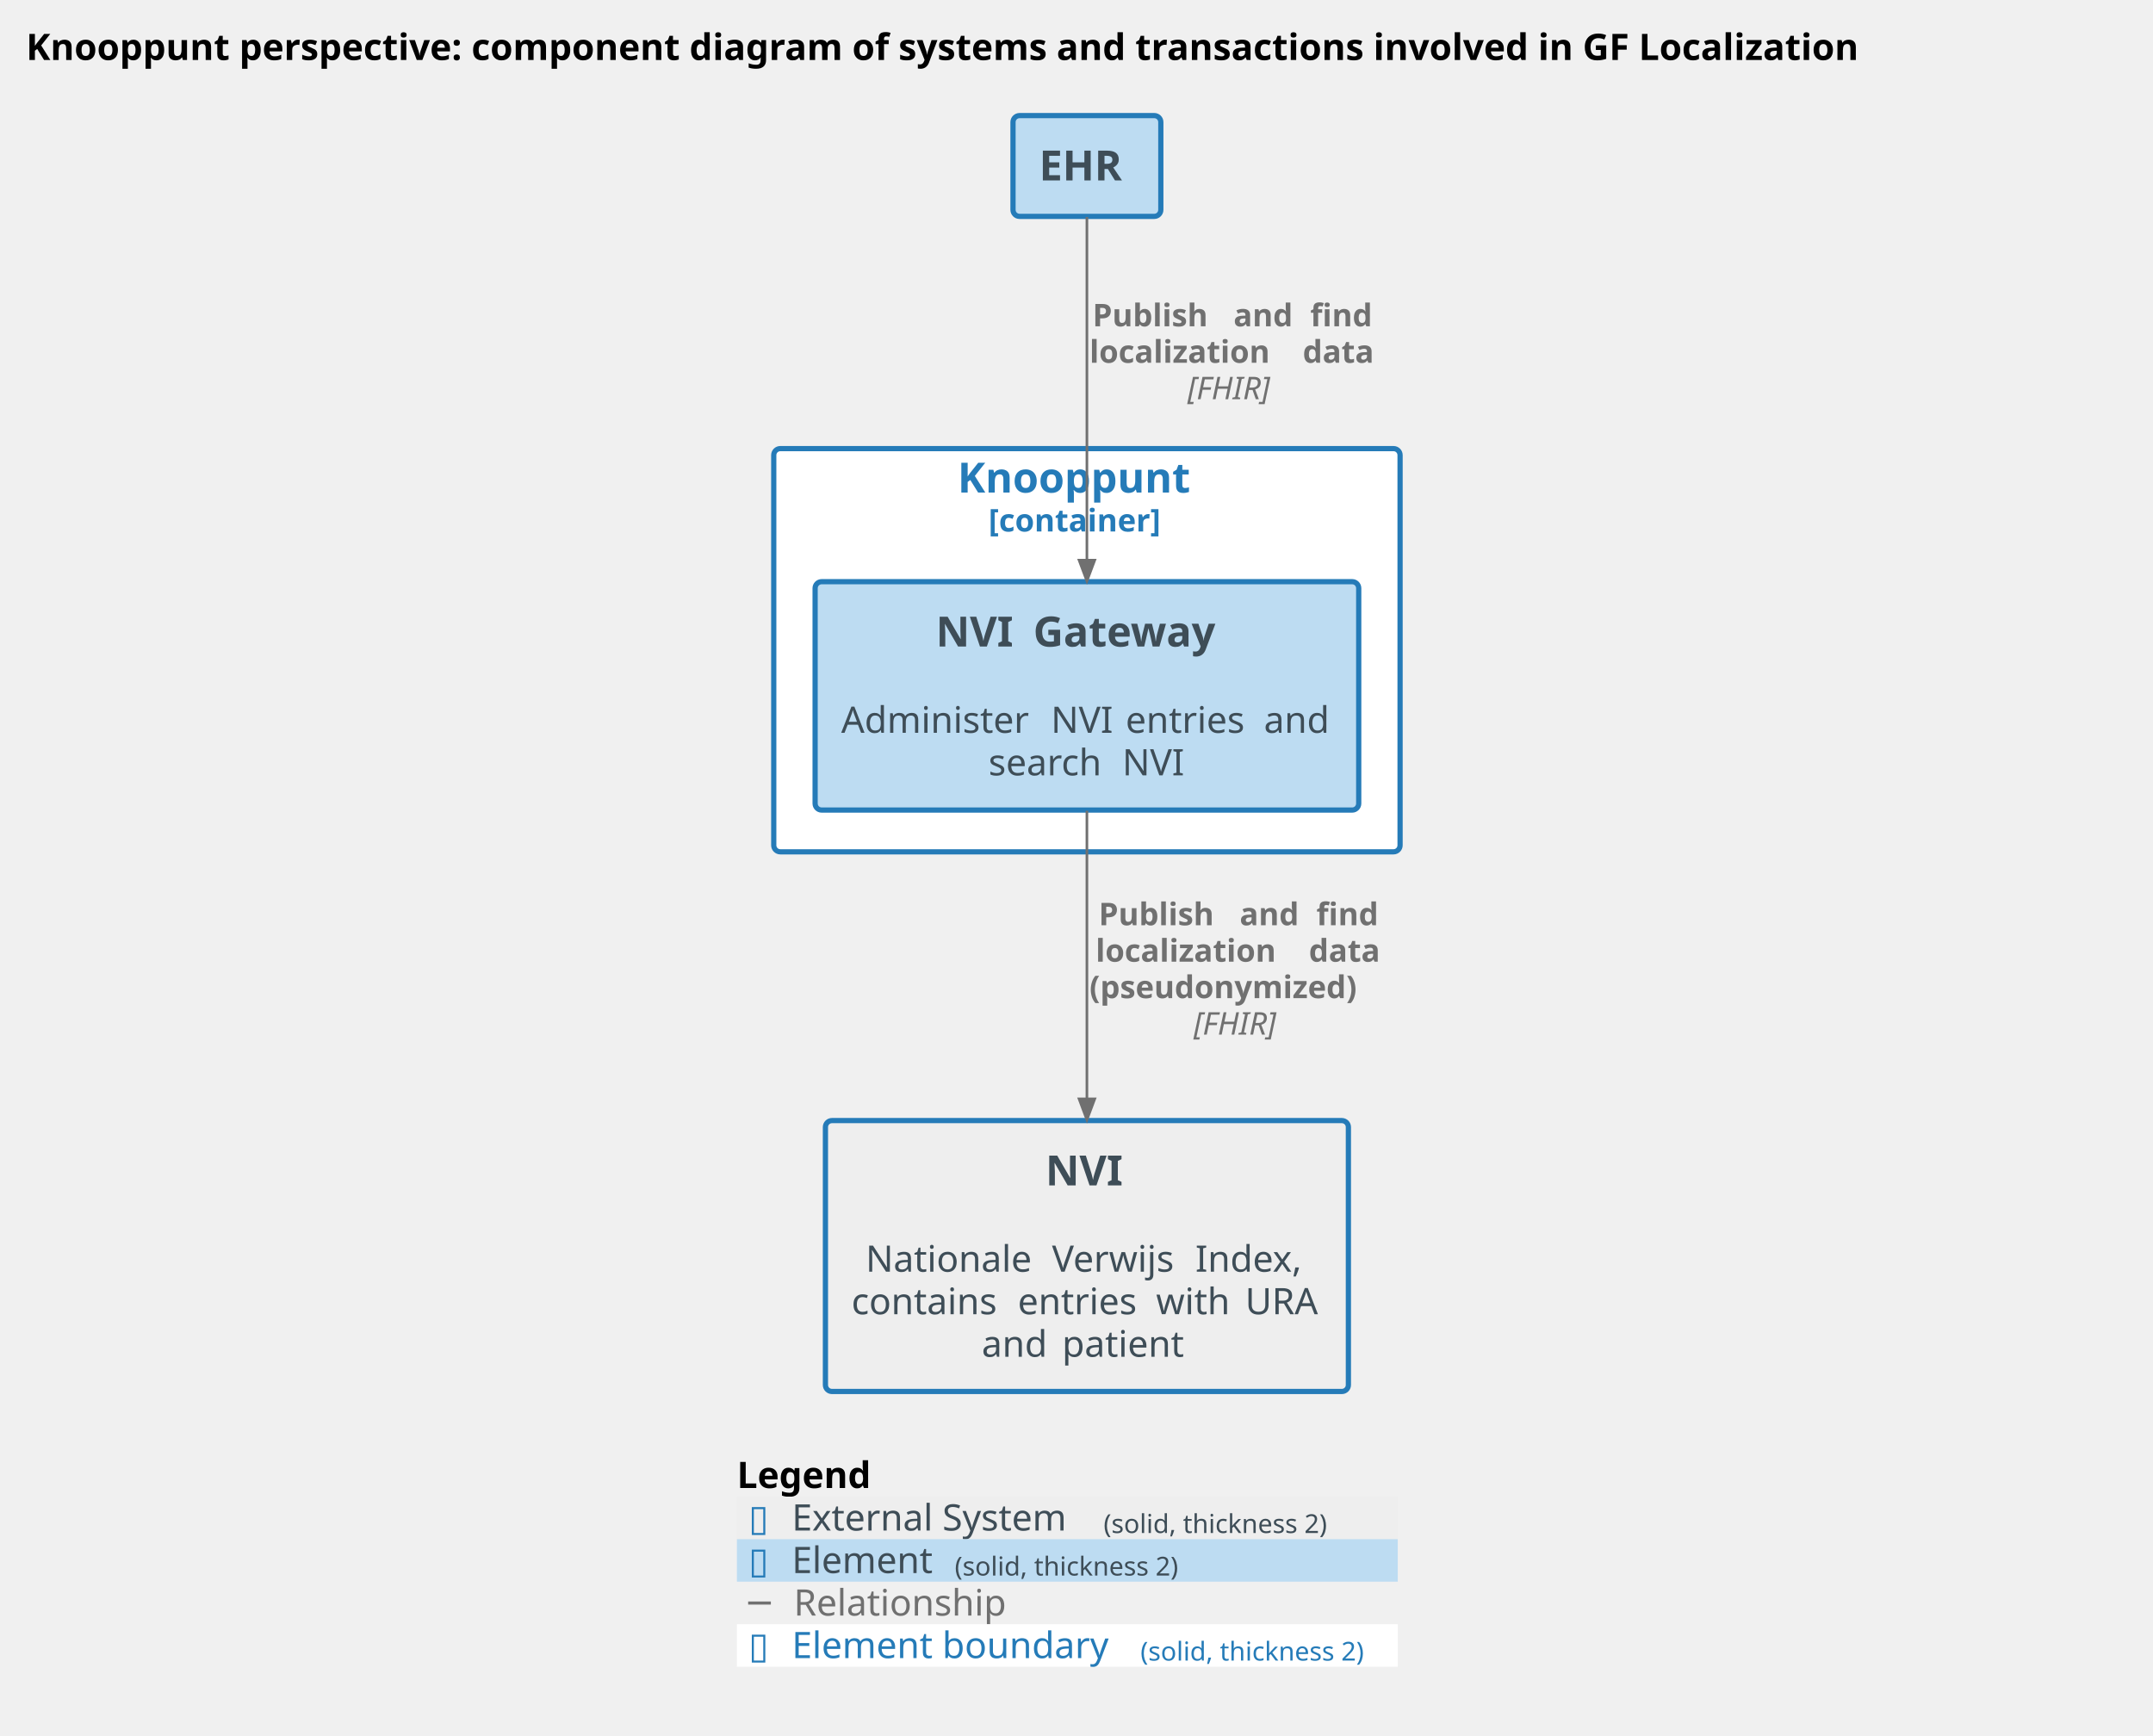
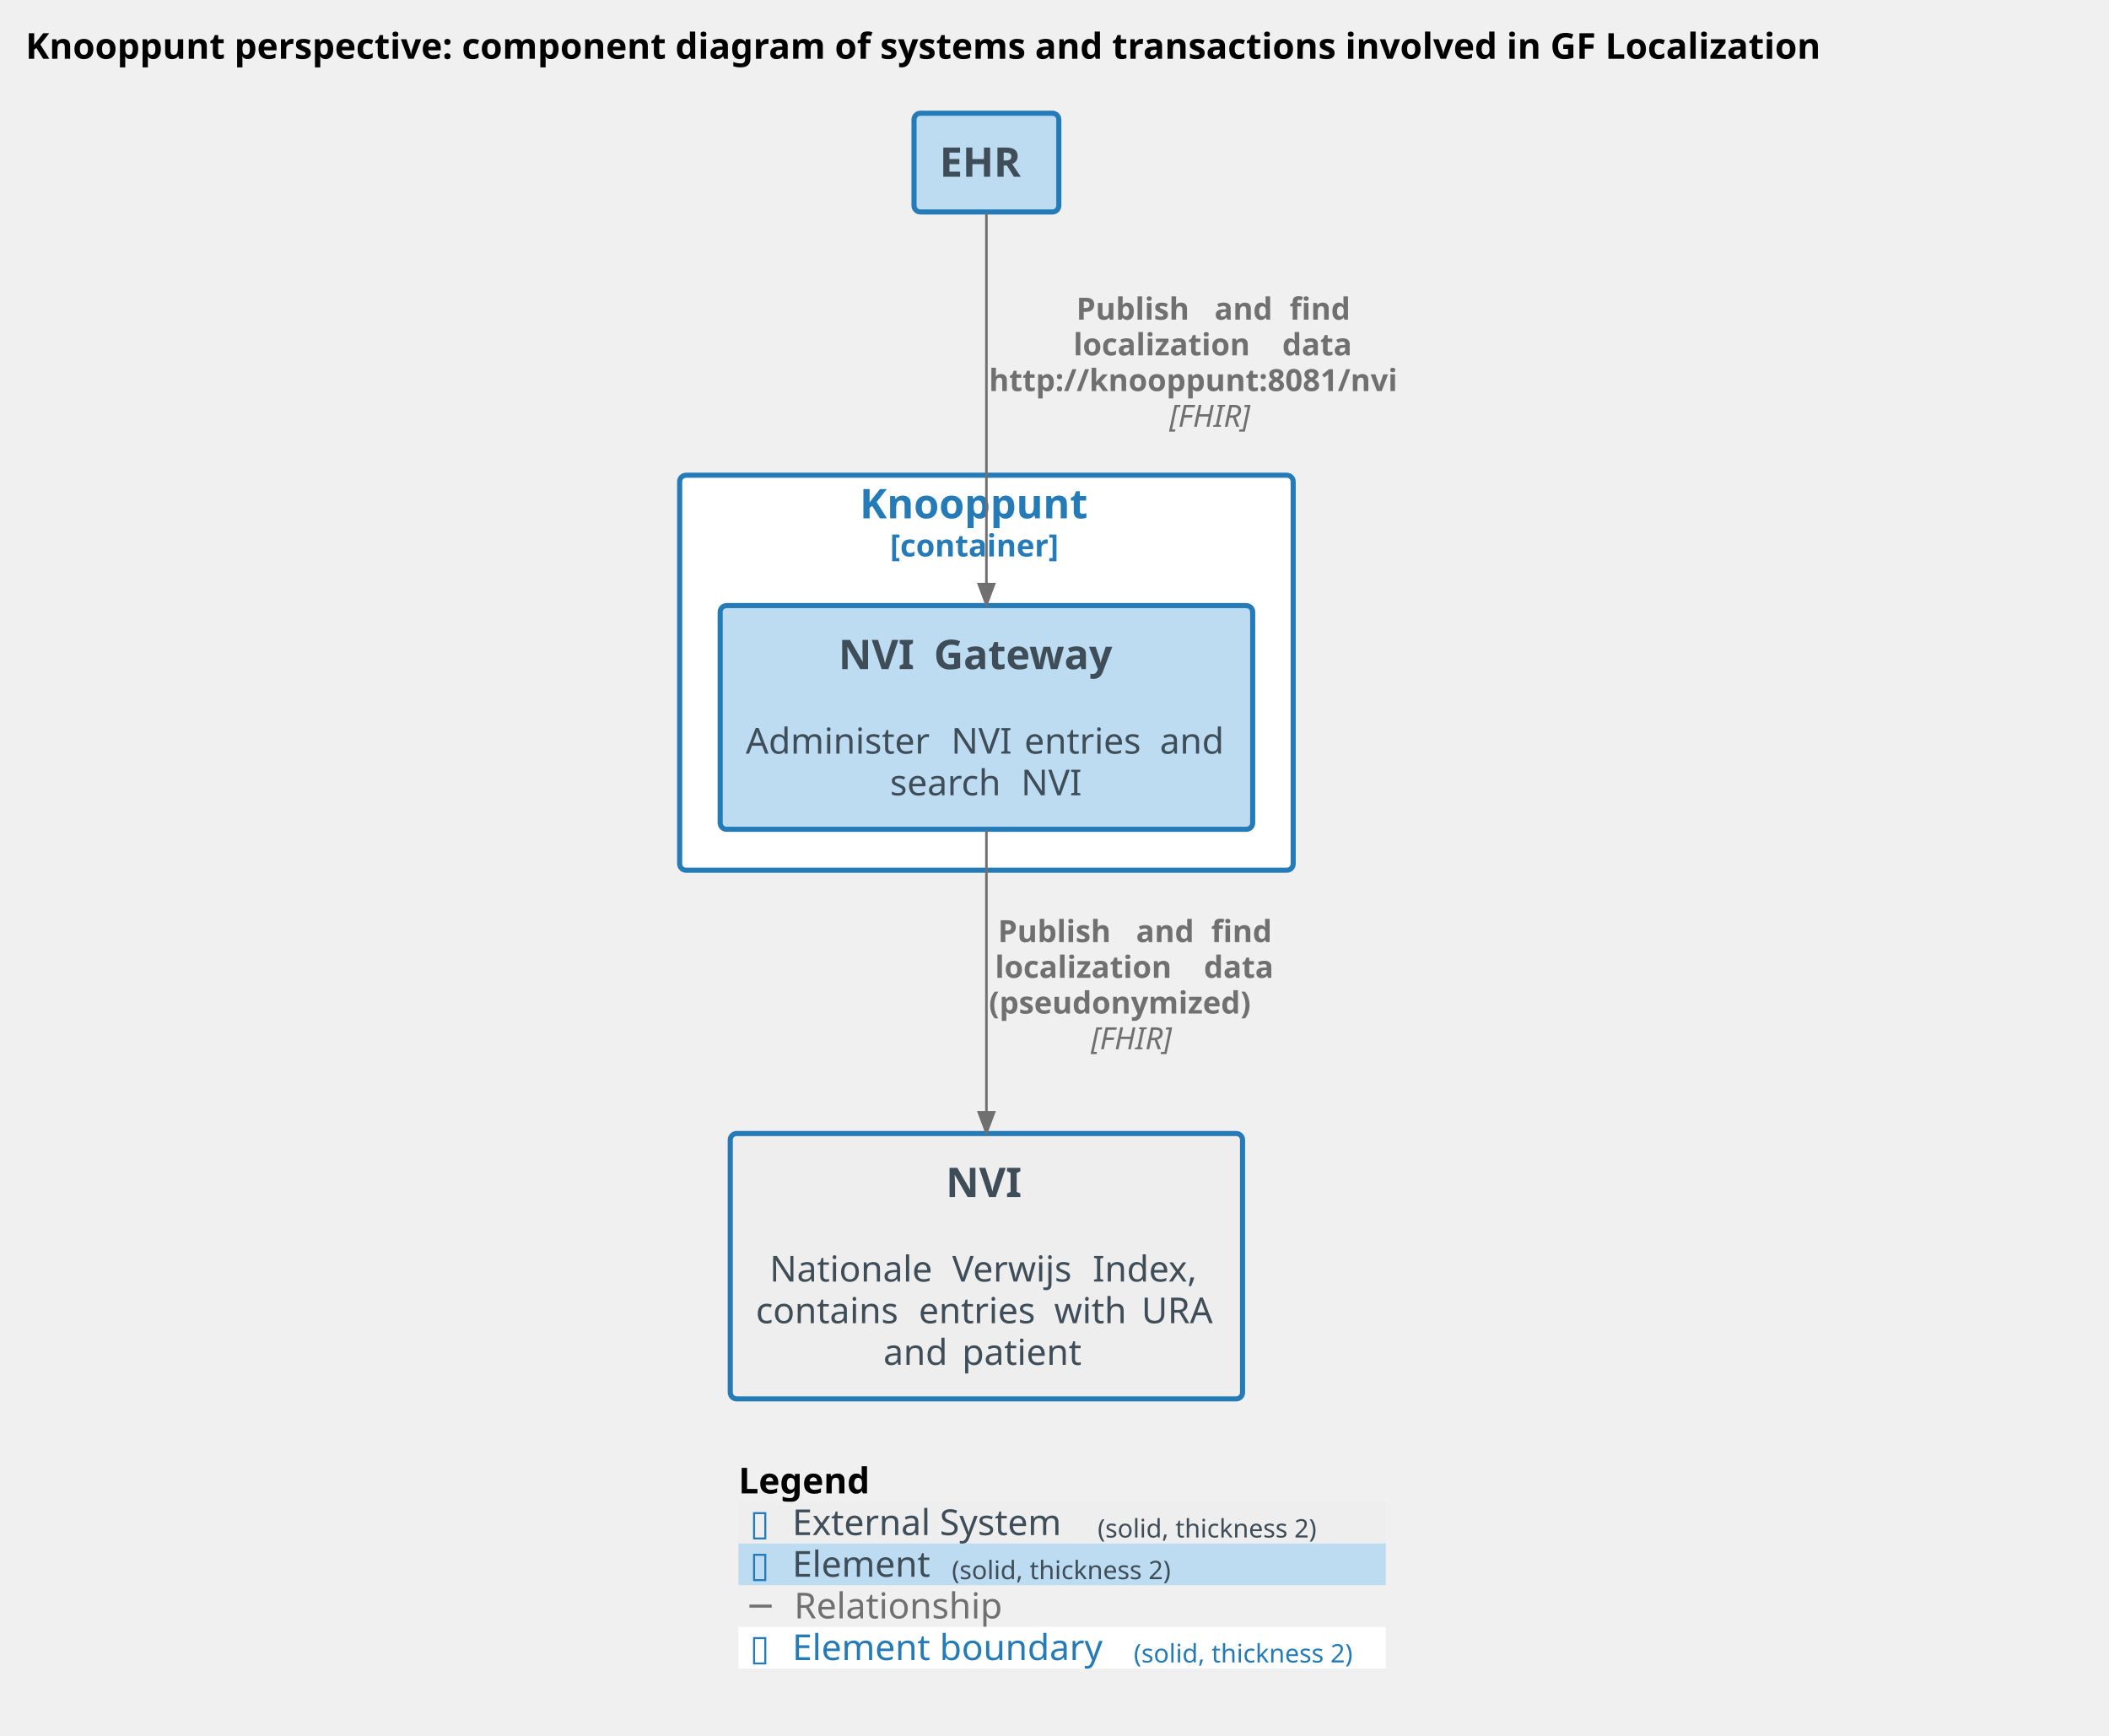
- <svg xmlns="http://www.w3.org/2000/svg" contentStyleType="text/css" data-diagram-type="DESCRIPTION" height="665px" preserveAspectRatio="none" style="width:825px;height:665px;background:#FFFFFF;" version="1.1" viewBox="0 0 825 665" width="825px" zoomAndPan="magnify">
+ <svg xmlns="http://www.w3.org/2000/svg" contentStyleType="text/css" data-diagram-type="DESCRIPTION" height="679px" preserveAspectRatio="none" style="width:825px;height:679px;background:#FFFFFF;" version="1.1" viewBox="0 0 825 679" width="825px" zoomAndPan="magnify">
  <defs />
  <g>
    <g class="title" data-source-line="2">
      <text fill="#000000" font-family="sans-serif" font-size="14" font-weight="bold" lengthAdjust="spacing" textLength="797.98" x="10" y="22.995">Knooppunt perspective: component diagram of systems and transactions involved in GF Localization</text>
    </g>
    <g class="cluster" data-entity="XIS.Knooppunt_boundary" data-source-line="1593" data-uid="ent0004" id="cluster_XIS.Knooppunt_boundary">
-       <rect fill="#FFFFFF" height="154.52" rx="2.5" ry="2.5" style="stroke:#257BB8;stroke-width:2;" width="240" x="296.49" y="171.917" />
-       <text fill="#257BB8" font-family="sans-serif" font-size="16" font-weight="bold" lengthAdjust="spacing" textLength="99.109" x="366.935" y="188.768">Knooppunt</text>
-       <text fill="#257BB8" font-family="sans-serif" font-size="12" font-weight="bold" lengthAdjust="spacing" textLength="75.416" x="378.782" y="203.68">[container]</text>
+       <rect fill="#FFFFFF" height="154.52" rx="2.5" ry="2.5" style="stroke:#257BB8;stroke-width:2;" width="240" x="265.869" y="185.917" />
+       <text fill="#257BB8" font-family="sans-serif" font-size="16" font-weight="bold" lengthAdjust="spacing" textLength="99.109" x="336.314" y="202.768">Knooppunt</text>
+       <text fill="#257BB8" font-family="sans-serif" font-size="12" font-weight="bold" lengthAdjust="spacing" textLength="75.416" x="348.161" y="217.68">[container]</text>
    </g>
    <g class="entity" data-entity="XIS.Knooppunt.NVIGateway" data-source-line="63" data-uid="ent0005" id="entity_XIS.Knooppunt.NVIGateway">
-       <rect fill="#BDDCF2" height="87.516" rx="2.5" ry="2.5" style="stroke:#257BB8;stroke-width:2;" width="208.303" x="312.34" y="222.917" />
-       <text fill="#3E4D57" font-family="sans-serif" font-size="16" font-weight="bold" lengthAdjust="spacing" textLength="31.727" x="358.624" y="247.768">NVI</text>
-       <text fill="#3E4D57" font-family="sans-serif" font-size="16" font-weight="bold" lengthAdjust="spacing" textLength="5.57" x="390.351" y="247.768"> </text>
-       <text fill="#3E4D57" font-family="sans-serif" font-size="16" font-weight="bold" lengthAdjust="spacing" textLength="78.438" x="395.921" y="247.768">Gateway</text>
-       <text fill="#3E4D57" font-family="sans-serif" font-size="14" lengthAdjust="spacing" textLength="4.45" x="414.266" y="264.537"> </text>
-       <text fill="#3E4D57" font-family="sans-serif" font-size="14" lengthAdjust="spacing" textLength="75.906" x="322.34" y="280.834">Administer</text>
-       <text fill="#3E4D57" font-family="sans-serif" font-size="14" lengthAdjust="spacing" textLength="4.45" x="398.246" y="280.834"> </text>
-       <text fill="#3E4D57" font-family="sans-serif" font-size="14" lengthAdjust="spacing" textLength="24.179" x="402.696" y="280.834">NVI</text>
-       <text fill="#3E4D57" font-family="sans-serif" font-size="14" lengthAdjust="spacing" textLength="4.45" x="426.875" y="280.834"> </text>
-       <text fill="#3E4D57" font-family="sans-serif" font-size="14" lengthAdjust="spacing" textLength="48.528" x="431.325" y="280.834">entries</text>
-       <text fill="#3E4D57" font-family="sans-serif" font-size="14" lengthAdjust="spacing" textLength="4.45" x="479.853" y="280.834"> </text>
-       <text fill="#3E4D57" font-family="sans-serif" font-size="14" lengthAdjust="spacing" textLength="26.339" x="484.304" y="280.834">and</text>
-       <text fill="#3E4D57" font-family="sans-serif" font-size="14" lengthAdjust="spacing" textLength="46.812" x="378.77" y="297.131">search</text>
-       <text fill="#3E4D57" font-family="sans-serif" font-size="14" lengthAdjust="spacing" textLength="4.45" x="425.583" y="297.131"> </text>
-       <text fill="#3E4D57" font-family="sans-serif" font-size="14" lengthAdjust="spacing" textLength="24.179" x="430.033" y="297.131">NVI</text>
+       <rect fill="#BDDCF2" height="87.516" rx="2.5" ry="2.5" style="stroke:#257BB8;stroke-width:2;" width="208.303" x="281.719" y="236.917" />
+       <text fill="#3E4D57" font-family="sans-serif" font-size="16" font-weight="bold" lengthAdjust="spacing" textLength="31.727" x="328.003" y="261.768">NVI</text>
+       <text fill="#3E4D57" font-family="sans-serif" font-size="16" font-weight="bold" lengthAdjust="spacing" textLength="5.57" x="359.729" y="261.768"> </text>
+       <text fill="#3E4D57" font-family="sans-serif" font-size="16" font-weight="bold" lengthAdjust="spacing" textLength="78.438" x="365.3" y="261.768">Gateway</text>
+       <text fill="#3E4D57" font-family="sans-serif" font-size="14" lengthAdjust="spacing" textLength="4.45" x="383.645" y="278.537"> </text>
+       <text fill="#3E4D57" font-family="sans-serif" font-size="14" lengthAdjust="spacing" textLength="75.906" x="291.719" y="294.834">Administer</text>
+       <text fill="#3E4D57" font-family="sans-serif" font-size="14" lengthAdjust="spacing" textLength="4.45" x="367.625" y="294.834"> </text>
+       <text fill="#3E4D57" font-family="sans-serif" font-size="14" lengthAdjust="spacing" textLength="24.179" x="372.075" y="294.834">NVI</text>
+       <text fill="#3E4D57" font-family="sans-serif" font-size="14" lengthAdjust="spacing" textLength="4.45" x="396.254" y="294.834"> </text>
+       <text fill="#3E4D57" font-family="sans-serif" font-size="14" lengthAdjust="spacing" textLength="48.528" x="400.704" y="294.834">entries</text>
+       <text fill="#3E4D57" font-family="sans-serif" font-size="14" lengthAdjust="spacing" textLength="4.45" x="449.232" y="294.834"> </text>
+       <text fill="#3E4D57" font-family="sans-serif" font-size="14" lengthAdjust="spacing" textLength="26.339" x="453.683" y="294.834">and</text>
+       <text fill="#3E4D57" font-family="sans-serif" font-size="14" lengthAdjust="spacing" textLength="46.812" x="348.149" y="311.131">search</text>
+       <text fill="#3E4D57" font-family="sans-serif" font-size="14" lengthAdjust="spacing" textLength="4.45" x="394.962" y="311.131"> </text>
+       <text fill="#3E4D57" font-family="sans-serif" font-size="14" lengthAdjust="spacing" textLength="24.179" x="399.412" y="311.131">NVI</text>
    </g>
    <g class="entity" data-entity="NVI" data-source-line="197" data-uid="ent0002" id="entity_NVI">
-       <rect fill="#EEEEEE" height="103.812" rx="2.5" ry="2.5" style="stroke:#257BB8;stroke-width:2;" width="200.394" x="316.29" y="429.437" />
-       <text fill="#3E4D57" font-family="sans-serif" font-size="16" font-weight="bold" lengthAdjust="spacing" textLength="31.727" x="400.623" y="454.288">NVI</text>
-       <text fill="#3E4D57" font-family="sans-serif" font-size="14" lengthAdjust="spacing" textLength="4.45" x="414.261" y="471.057"> </text>
-       <text fill="#3E4D57" font-family="sans-serif" font-size="14" lengthAdjust="spacing" textLength="66.951" x="331.707" y="487.354">Nationale</text>
-       <text fill="#3E4D57" font-family="sans-serif" font-size="14" lengthAdjust="spacing" textLength="4.45" x="398.658" y="487.354"> </text>
-       <text fill="#3E4D57" font-family="sans-serif" font-size="14" lengthAdjust="spacing" textLength="50.47" x="403.109" y="487.354">Verwijs</text>
-       <text fill="#3E4D57" font-family="sans-serif" font-size="14" lengthAdjust="spacing" textLength="4.45" x="453.578" y="487.354"> </text>
-       <text fill="#3E4D57" font-family="sans-serif" font-size="14" lengthAdjust="spacing" textLength="43.237" x="458.029" y="487.354">Index,</text>
-       <text fill="#3E4D57" font-family="sans-serif" font-size="14" lengthAdjust="spacing" textLength="59.261" x="326.29" y="503.651">contains</text>
-       <text fill="#3E4D57" font-family="sans-serif" font-size="14" lengthAdjust="spacing" textLength="4.45" x="385.55" y="503.651"> </text>
-       <text fill="#3E4D57" font-family="sans-serif" font-size="14" lengthAdjust="spacing" textLength="48.528" x="390.001" y="503.651">entries</text>
-       <text fill="#3E4D57" font-family="sans-serif" font-size="14" lengthAdjust="spacing" textLength="4.45" x="438.529" y="503.651"> </text>
-       <text fill="#3E4D57" font-family="sans-serif" font-size="14" lengthAdjust="spacing" textLength="29.702" x="442.979" y="503.651">with</text>
-       <text fill="#3E4D57" font-family="sans-serif" font-size="14" lengthAdjust="spacing" textLength="4.45" x="472.681" y="503.651"> </text>
-       <text fill="#3E4D57" font-family="sans-serif" font-size="14" lengthAdjust="spacing" textLength="29.552" x="477.132" y="503.651">URA</text>
-       <text fill="#3E4D57" font-family="sans-serif" font-size="14" lengthAdjust="spacing" textLength="26.339" x="376.182" y="519.948">and</text>
-       <text fill="#3E4D57" font-family="sans-serif" font-size="14" lengthAdjust="spacing" textLength="4.45" x="402.521" y="519.948"> </text>
-       <text fill="#3E4D57" font-family="sans-serif" font-size="14" lengthAdjust="spacing" textLength="49.82" x="406.971" y="519.948">patient</text>
+       <rect fill="#EEEEEE" height="103.812" rx="2.5" ry="2.5" style="stroke:#257BB8;stroke-width:2;" width="200.394" x="285.669" y="443.437" />
+       <text fill="#3E4D57" font-family="sans-serif" font-size="16" font-weight="bold" lengthAdjust="spacing" textLength="31.727" x="370.002" y="468.288">NVI</text>
+       <text fill="#3E4D57" font-family="sans-serif" font-size="14" lengthAdjust="spacing" textLength="4.45" x="383.64" y="485.057"> </text>
+       <text fill="#3E4D57" font-family="sans-serif" font-size="14" lengthAdjust="spacing" textLength="66.951" x="301.086" y="501.354">Nationale</text>
+       <text fill="#3E4D57" font-family="sans-serif" font-size="14" lengthAdjust="spacing" textLength="4.45" x="368.037" y="501.354"> </text>
+       <text fill="#3E4D57" font-family="sans-serif" font-size="14" lengthAdjust="spacing" textLength="50.47" x="372.488" y="501.354">Verwijs</text>
+       <text fill="#3E4D57" font-family="sans-serif" font-size="14" lengthAdjust="spacing" textLength="4.45" x="422.957" y="501.354"> </text>
+       <text fill="#3E4D57" font-family="sans-serif" font-size="14" lengthAdjust="spacing" textLength="43.237" x="427.407" y="501.354">Index,</text>
+       <text fill="#3E4D57" font-family="sans-serif" font-size="14" lengthAdjust="spacing" textLength="59.261" x="295.669" y="517.651">contains</text>
+       <text fill="#3E4D57" font-family="sans-serif" font-size="14" lengthAdjust="spacing" textLength="4.45" x="354.929" y="517.651"> </text>
+       <text fill="#3E4D57" font-family="sans-serif" font-size="14" lengthAdjust="spacing" textLength="48.528" x="359.38" y="517.651">entries</text>
+       <text fill="#3E4D57" font-family="sans-serif" font-size="14" lengthAdjust="spacing" textLength="4.45" x="407.908" y="517.651"> </text>
+       <text fill="#3E4D57" font-family="sans-serif" font-size="14" lengthAdjust="spacing" textLength="29.702" x="412.358" y="517.651">with</text>
+       <text fill="#3E4D57" font-family="sans-serif" font-size="14" lengthAdjust="spacing" textLength="4.45" x="442.06" y="517.651"> </text>
+       <text fill="#3E4D57" font-family="sans-serif" font-size="14" lengthAdjust="spacing" textLength="29.552" x="446.51" y="517.651">URA</text>
+       <text fill="#3E4D57" font-family="sans-serif" font-size="14" lengthAdjust="spacing" textLength="26.339" x="345.561" y="533.948">and</text>
+       <text fill="#3E4D57" font-family="sans-serif" font-size="14" lengthAdjust="spacing" textLength="4.45" x="371.9" y="533.948"> </text>
+       <text fill="#3E4D57" font-family="sans-serif" font-size="14" lengthAdjust="spacing" textLength="49.82" x="376.35" y="533.948">patient</text>
    </g>
    <g class="entity" data-entity="XIS.EHR" data-source-line="71" data-uid="ent0003" id="entity_XIS.EHR">
-       <rect fill="#BDDCF2" height="38.625" rx="2.5" ry="2.5" style="stroke:#257BB8;stroke-width:2;" width="56.641" x="388.17" y="44.297" />
-       <text fill="#3E4D57" font-family="sans-serif" font-size="16" font-weight="bold" lengthAdjust="spacing" textLength="36.641" x="398.17" y="69.148">EHR</text>
+       <rect fill="#BDDCF2" height="38.625" rx="2.5" ry="2.5" style="stroke:#257BB8;stroke-width:2;" width="56.641" x="357.549" y="44.297" />
+       <text fill="#3E4D57" font-family="sans-serif" font-size="16" font-weight="bold" lengthAdjust="spacing" textLength="36.641" x="367.549" y="69.148">EHR</text>
    </g>
    <g class="link" data-entity-1="XIS.EHR" data-entity-2="XIS.Knooppunt.NVIGateway" data-source-line="1706" data-uid="lnk6" id="link_XIS.EHR_XIS.Knooppunt.NVIGateway">
-       <path d="M416.49,83.167 C416.49,114.657 416.49,171.387 416.49,214.667" fill="none" id="XIS.EHR-to-XIS.Knooppunt.NVIGateway" style="stroke:#707070;stroke-width:1;" />
-       <polygon fill="#707070" points="416.49,222.667,419.49,214.667,413.49,214.667,416.49,222.667" style="stroke:#707070;stroke-width:1;" />
-       <text fill="#707070" font-family="sans-serif" font-size="12" font-weight="bold" lengthAdjust="spacing" textLength="49.84" x="418.65" y="125.055">Publish</text>
-       <text fill="#707070" font-family="sans-serif" font-size="12" font-weight="bold" lengthAdjust="spacing" textLength="4.178" x="468.49" y="125.055"> </text>
-       <text fill="#707070" font-family="sans-serif" font-size="12" font-weight="bold" lengthAdjust="spacing" textLength="25.23" x="472.668" y="125.055">and</text>
-       <text fill="#707070" font-family="sans-serif" font-size="12" font-weight="bold" lengthAdjust="spacing" textLength="4.178" x="497.898" y="125.055"> </text>
-       <text fill="#707070" font-family="sans-serif" font-size="12" font-weight="bold" lengthAdjust="spacing" textLength="26.467" x="502.076" y="125.055">find</text>
-       <text fill="#707070" font-family="sans-serif" font-size="12" font-weight="bold" lengthAdjust="spacing" textLength="77.514" x="417.49" y="139.024">localization</text>
-       <text fill="#707070" font-family="sans-serif" font-size="12" font-weight="bold" lengthAdjust="spacing" textLength="4.178" x="495.003" y="139.024"> </text>
-       <text fill="#707070" font-family="sans-serif" font-size="12" font-weight="bold" lengthAdjust="spacing" textLength="30.521" x="499.181" y="139.024">data</text>
-       <text fill="#707070" font-family="sans-serif" font-size="12" font-style="italic" lengthAdjust="spacing" textLength="37.166" x="455.013" y="152.993">[FHIR]</text>
+       <path d="M385.869,83.317 C385.869,117.247 385.869,181.737 385.869,228.517" fill="none" id="XIS.EHR-to-XIS.Knooppunt.NVIGateway" style="stroke:#707070;stroke-width:1;" />
+       <polygon fill="#707070" points="385.869,236.517,388.869,228.517,382.869,228.517,385.869,236.517" style="stroke:#707070;stroke-width:1;" />
+       <text fill="#707070" font-family="sans-serif" font-size="12" font-weight="bold" lengthAdjust="spacing" textLength="49.84" x="421.043" y="125.055">Publish</text>
+       <text fill="#707070" font-family="sans-serif" font-size="12" font-weight="bold" lengthAdjust="spacing" textLength="4.178" x="470.883" y="125.055"> </text>
+       <text fill="#707070" font-family="sans-serif" font-size="12" font-weight="bold" lengthAdjust="spacing" textLength="25.23" x="475.061" y="125.055">and</text>
+       <text fill="#707070" font-family="sans-serif" font-size="12" font-weight="bold" lengthAdjust="spacing" textLength="4.178" x="500.291" y="125.055"> </text>
+       <text fill="#707070" font-family="sans-serif" font-size="12" font-weight="bold" lengthAdjust="spacing" textLength="26.467" x="504.469" y="125.055">find</text>
+       <text fill="#707070" font-family="sans-serif" font-size="12" font-weight="bold" lengthAdjust="spacing" textLength="77.514" x="419.883" y="139.024">localization</text>
+       <text fill="#707070" font-family="sans-serif" font-size="12" font-weight="bold" lengthAdjust="spacing" textLength="4.178" x="497.397" y="139.024"> </text>
+       <text fill="#707070" font-family="sans-serif" font-size="12" font-weight="bold" lengthAdjust="spacing" textLength="30.521" x="501.575" y="139.024">data</text>
+       <text fill="#707070" font-family="sans-serif" font-size="12" font-weight="bold" lengthAdjust="spacing" textLength="178.242" x="386.869" y="152.993">http://knooppunt:8081/nvi</text>
+       <text fill="#707070" font-family="sans-serif" font-size="12" font-style="italic" lengthAdjust="spacing" textLength="37.166" x="457.407" y="166.962">[FHIR]</text>
    </g>
    <g class="link" data-entity-1="XIS.Knooppunt.NVIGateway" data-entity-2="NVI" data-source-line="1706" data-uid="lnk7" id="link_XIS.Knooppunt.NVIGateway_NVI">
-       <path d="M416.49,310.717 C416.49,344.937 416.49,384.917 416.49,421.127" fill="none" id="XIS.Knooppunt.NVIGateway-to-NVI" style="stroke:#707070;stroke-width:1;" />
-       <polygon fill="#707070" points="416.49,429.127,419.49,421.127,413.49,421.127,416.49,429.127" style="stroke:#707070;stroke-width:1;" />
-       <text fill="#707070" font-family="sans-serif" font-size="12" font-weight="bold" lengthAdjust="spacing" textLength="49.84" x="421" y="354.575">Publish</text>
-       <text fill="#707070" font-family="sans-serif" font-size="12" font-weight="bold" lengthAdjust="spacing" textLength="4.178" x="470.839" y="354.575"> </text>
-       <text fill="#707070" font-family="sans-serif" font-size="12" font-weight="bold" lengthAdjust="spacing" textLength="25.23" x="475.017" y="354.575">and</text>
-       <text fill="#707070" font-family="sans-serif" font-size="12" font-weight="bold" lengthAdjust="spacing" textLength="4.178" x="500.248" y="354.575"> </text>
-       <text fill="#707070" font-family="sans-serif" font-size="12" font-weight="bold" lengthAdjust="spacing" textLength="26.467" x="504.425" y="354.575">find</text>
-       <text fill="#707070" font-family="sans-serif" font-size="12" font-weight="bold" lengthAdjust="spacing" textLength="77.514" x="419.839" y="368.544">localization</text>
-       <text fill="#707070" font-family="sans-serif" font-size="12" font-weight="bold" lengthAdjust="spacing" textLength="4.178" x="497.353" y="368.544"> </text>
-       <text fill="#707070" font-family="sans-serif" font-size="12" font-weight="bold" lengthAdjust="spacing" textLength="30.521" x="501.531" y="368.544">data</text>
-       <text fill="#707070" font-family="sans-serif" font-size="12" font-weight="bold" lengthAdjust="spacing" textLength="116.912" x="417.49" y="382.513">(pseudonymized)</text>
-       <text fill="#707070" font-family="sans-serif" font-size="12" font-style="italic" lengthAdjust="spacing" textLength="37.166" x="457.363" y="396.482">[FHIR]</text>
+       <path d="M385.869,324.717 C385.869,358.937 385.869,398.917 385.869,435.127" fill="none" id="XIS.Knooppunt.NVIGateway-to-NVI" style="stroke:#707070;stroke-width:1;" />
+       <polygon fill="#707070" points="385.869,443.127,388.869,435.127,382.869,435.127,385.869,443.127" style="stroke:#707070;stroke-width:1;" />
+       <text fill="#707070" font-family="sans-serif" font-size="12" font-weight="bold" lengthAdjust="spacing" textLength="49.84" x="390.378" y="368.575">Publish</text>
+       <text fill="#707070" font-family="sans-serif" font-size="12" font-weight="bold" lengthAdjust="spacing" textLength="4.178" x="440.218" y="368.575"> </text>
+       <text fill="#707070" font-family="sans-serif" font-size="12" font-weight="bold" lengthAdjust="spacing" textLength="25.23" x="444.396" y="368.575">and</text>
+       <text fill="#707070" font-family="sans-serif" font-size="12" font-weight="bold" lengthAdjust="spacing" textLength="4.178" x="469.627" y="368.575"> </text>
+       <text fill="#707070" font-family="sans-serif" font-size="12" font-weight="bold" lengthAdjust="spacing" textLength="26.467" x="473.804" y="368.575">find</text>
+       <text fill="#707070" font-family="sans-serif" font-size="12" font-weight="bold" lengthAdjust="spacing" textLength="77.514" x="389.218" y="382.544">localization</text>
+       <text fill="#707070" font-family="sans-serif" font-size="12" font-weight="bold" lengthAdjust="spacing" textLength="4.178" x="466.732" y="382.544"> </text>
+       <text fill="#707070" font-family="sans-serif" font-size="12" font-weight="bold" lengthAdjust="spacing" textLength="30.521" x="470.91" y="382.544">data</text>
+       <text fill="#707070" font-family="sans-serif" font-size="12" font-weight="bold" lengthAdjust="spacing" textLength="116.912" x="386.869" y="396.513">(pseudonymized)</text>
+       <text fill="#707070" font-family="sans-serif" font-size="12" font-style="italic" lengthAdjust="spacing" textLength="37.166" x="426.742" y="410.482">[FHIR]</text>
    </g>
    <g class="legend" data-source-line="1510">
-       <rect fill="none" height="16.297" style="stroke:none;stroke-width:1;" width="253.242" x="282.369" y="557.249" />
-       <text fill="#000000" font-family="sans-serif" font-size="14" font-weight="bold" lengthAdjust="spacing" textLength="57.921" x="282.369" y="570.245">Legend</text>
-       <text fill="#FFFFFF" font-family="sans-serif" font-size="14" lengthAdjust="spacing" textLength="4.45" x="345.164" y="570.245"> </text>
-       <rect fill="#EEEEEE" height="16.297" style="stroke:none;stroke-width:1;" width="253.242" x="282.369" y="573.546" />
-       <text fill="#257BB8" font-family="sans-serif" font-size="14" lengthAdjust="spacing" textLength="7.704" x="286.819" y="586.541">▯</text>
-       <text fill="#FFFFFF" font-family="sans-serif" font-size="14" lengthAdjust="spacing" textLength="4.45" x="294.523" y="586.541"> </text>
-       <text fill="#3E4D57" font-family="sans-serif" font-size="14" lengthAdjust="spacing" textLength="114.987" x="303.423" y="586.541">External System</text>
-       <text fill="#3E4D57" font-family="sans-serif" font-size="10" lengthAdjust="spacing" textLength="94.17" x="422.861" y="587.485">(solid, thickness 2)</text>
-       <text fill="#FFFFFF" font-family="sans-serif" font-size="14" lengthAdjust="spacing" textLength="4.45" x="517.031" y="586.541"> </text>
-       <rect fill="#BDDCF2" height="16.297" style="stroke:none;stroke-width:1;" width="253.242" x="282.369" y="589.843" />
-       <text fill="#257BB8" font-family="sans-serif" font-size="14" lengthAdjust="spacing" textLength="7.704" x="286.819" y="602.838">▯</text>
-       <text fill="#FFFFFF" font-family="sans-serif" font-size="14" lengthAdjust="spacing" textLength="4.45" x="294.523" y="602.838"> </text>
-       <text fill="#3E4D57" font-family="sans-serif" font-size="14" lengthAdjust="spacing" textLength="57.962" x="303.423" y="602.838">Element</text>
-       <text fill="#3E4D57" font-family="sans-serif" font-size="10" lengthAdjust="spacing" textLength="94.17" x="365.835" y="603.782">(solid, thickness 2)</text>
-       <text fill="#FFFFFF" font-family="sans-serif" font-size="14" lengthAdjust="spacing" textLength="4.45" x="460.005" y="602.838"> </text>
-       <text fill="#707070" font-family="sans-serif" font-size="14" lengthAdjust="spacing" textLength="8.429" x="286.819" y="619.135">─</text>
-       <text fill="#FFFFFF" font-family="sans-serif" font-size="14" lengthAdjust="spacing" textLength="4.45" x="295.248" y="619.135"> </text>
-       <text fill="#707070" font-family="sans-serif" font-size="14" lengthAdjust="spacing" textLength="86.57" x="304.148" y="619.135">Relationship</text>
-       <text fill="#FFFFFF" font-family="sans-serif" font-size="14" lengthAdjust="spacing" textLength="4.45" x="395.168" y="619.135"> </text>
-       <rect fill="#FFFFFF" height="16.297" style="stroke:none;stroke-width:1;" width="253.242" x="282.369" y="622.437" />
-       <text fill="#257BB8" font-family="sans-serif" font-size="14" lengthAdjust="spacing" textLength="7.704" x="286.819" y="635.432">▯</text>
-       <text fill="#FFFFFF" font-family="sans-serif" font-size="14" lengthAdjust="spacing" textLength="4.45" x="294.523" y="635.432"> </text>
-       <text fill="#257BB8" font-family="sans-serif" font-size="14" lengthAdjust="spacing" textLength="129.117" x="303.423" y="635.432">Element boundary</text>
-       <text fill="#257BB8" font-family="sans-serif" font-size="10" lengthAdjust="spacing" textLength="94.17" x="436.991" y="636.375">(solid, thickness 2)</text>
-       <text fill="#FFFFFF" font-family="sans-serif" font-size="14" lengthAdjust="spacing" textLength="4.45" x="531.161" y="635.432"> </text>
-       <line style="stroke:none;stroke-width:1;" x1="282.369" x2="535.611" y1="557.249" y2="557.249" />
-       <line style="stroke:none;stroke-width:1;" x1="282.369" x2="535.611" y1="573.546" y2="573.546" />
-       <line style="stroke:none;stroke-width:1;" x1="282.369" x2="535.611" y1="589.843" y2="589.843" />
-       <line style="stroke:none;stroke-width:1;" x1="282.369" x2="535.611" y1="606.14" y2="606.14" />
-       <line style="stroke:none;stroke-width:1;" x1="282.369" x2="535.611" y1="622.437" y2="622.437" />
-       <line style="stroke:none;stroke-width:1;" x1="282.369" x2="535.611" y1="638.734" y2="638.734" />
-       <line style="stroke:none;stroke-width:1;" x1="282.369" x2="282.369" y1="557.249" y2="638.734" />
-       <line style="stroke:none;stroke-width:1;" x1="535.611" x2="535.611" y1="557.249" y2="638.734" />
+       <rect fill="none" height="16.297" style="stroke:none;stroke-width:1;" width="253.242" x="288.869" y="571.249" />
+       <text fill="#000000" font-family="sans-serif" font-size="14" font-weight="bold" lengthAdjust="spacing" textLength="57.921" x="288.869" y="584.245">Legend</text>
+       <text fill="#FFFFFF" font-family="sans-serif" font-size="14" lengthAdjust="spacing" textLength="4.45" x="351.664" y="584.245"> </text>
+       <rect fill="#EEEEEE" height="16.297" style="stroke:none;stroke-width:1;" width="253.242" x="288.869" y="587.546" />
+       <text fill="#257BB8" font-family="sans-serif" font-size="14" lengthAdjust="spacing" textLength="7.704" x="293.319" y="600.541">▯</text>
+       <text fill="#FFFFFF" font-family="sans-serif" font-size="14" lengthAdjust="spacing" textLength="4.45" x="301.023" y="600.541"> </text>
+       <text fill="#3E4D57" font-family="sans-serif" font-size="14" lengthAdjust="spacing" textLength="114.987" x="309.923" y="600.541">External System</text>
+       <text fill="#3E4D57" font-family="sans-serif" font-size="10" lengthAdjust="spacing" textLength="94.17" x="429.361" y="601.485">(solid, thickness 2)</text>
+       <text fill="#FFFFFF" font-family="sans-serif" font-size="14" lengthAdjust="spacing" textLength="4.45" x="523.531" y="600.541"> </text>
+       <rect fill="#BDDCF2" height="16.297" style="stroke:none;stroke-width:1;" width="253.242" x="288.869" y="603.843" />
+       <text fill="#257BB8" font-family="sans-serif" font-size="14" lengthAdjust="spacing" textLength="7.704" x="293.319" y="616.838">▯</text>
+       <text fill="#FFFFFF" font-family="sans-serif" font-size="14" lengthAdjust="spacing" textLength="4.45" x="301.023" y="616.838"> </text>
+       <text fill="#3E4D57" font-family="sans-serif" font-size="14" lengthAdjust="spacing" textLength="57.962" x="309.923" y="616.838">Element</text>
+       <text fill="#3E4D57" font-family="sans-serif" font-size="10" lengthAdjust="spacing" textLength="94.17" x="372.335" y="617.782">(solid, thickness 2)</text>
+       <text fill="#FFFFFF" font-family="sans-serif" font-size="14" lengthAdjust="spacing" textLength="4.45" x="466.505" y="616.838"> </text>
+       <text fill="#707070" font-family="sans-serif" font-size="14" lengthAdjust="spacing" textLength="8.429" x="293.319" y="633.135">─</text>
+       <text fill="#FFFFFF" font-family="sans-serif" font-size="14" lengthAdjust="spacing" textLength="4.45" x="301.748" y="633.135"> </text>
+       <text fill="#707070" font-family="sans-serif" font-size="14" lengthAdjust="spacing" textLength="86.57" x="310.648" y="633.135">Relationship</text>
+       <text fill="#FFFFFF" font-family="sans-serif" font-size="14" lengthAdjust="spacing" textLength="4.45" x="401.668" y="633.135"> </text>
+       <rect fill="#FFFFFF" height="16.297" style="stroke:none;stroke-width:1;" width="253.242" x="288.869" y="636.437" />
+       <text fill="#257BB8" font-family="sans-serif" font-size="14" lengthAdjust="spacing" textLength="7.704" x="293.319" y="649.432">▯</text>
+       <text fill="#FFFFFF" font-family="sans-serif" font-size="14" lengthAdjust="spacing" textLength="4.45" x="301.023" y="649.432"> </text>
+       <text fill="#257BB8" font-family="sans-serif" font-size="14" lengthAdjust="spacing" textLength="129.117" x="309.923" y="649.432">Element boundary</text>
+       <text fill="#257BB8" font-family="sans-serif" font-size="10" lengthAdjust="spacing" textLength="94.17" x="443.491" y="650.375">(solid, thickness 2)</text>
+       <text fill="#FFFFFF" font-family="sans-serif" font-size="14" lengthAdjust="spacing" textLength="4.45" x="537.661" y="649.432"> </text>
+       <line style="stroke:none;stroke-width:1;" x1="288.869" x2="542.111" y1="571.249" y2="571.249" />
+       <line style="stroke:none;stroke-width:1;" x1="288.869" x2="542.111" y1="587.546" y2="587.546" />
+       <line style="stroke:none;stroke-width:1;" x1="288.869" x2="542.111" y1="603.843" y2="603.843" />
+       <line style="stroke:none;stroke-width:1;" x1="288.869" x2="542.111" y1="620.14" y2="620.14" />
+       <line style="stroke:none;stroke-width:1;" x1="288.869" x2="542.111" y1="636.437" y2="636.437" />
+       <line style="stroke:none;stroke-width:1;" x1="288.869" x2="542.111" y1="652.734" y2="652.734" />
+       <line style="stroke:none;stroke-width:1;" x1="288.869" x2="288.869" y1="571.249" y2="652.734" />
+       <line style="stroke:none;stroke-width:1;" x1="542.111" x2="542.111" y1="571.249" y2="652.734" />
    </g>
  </g>
</svg>
